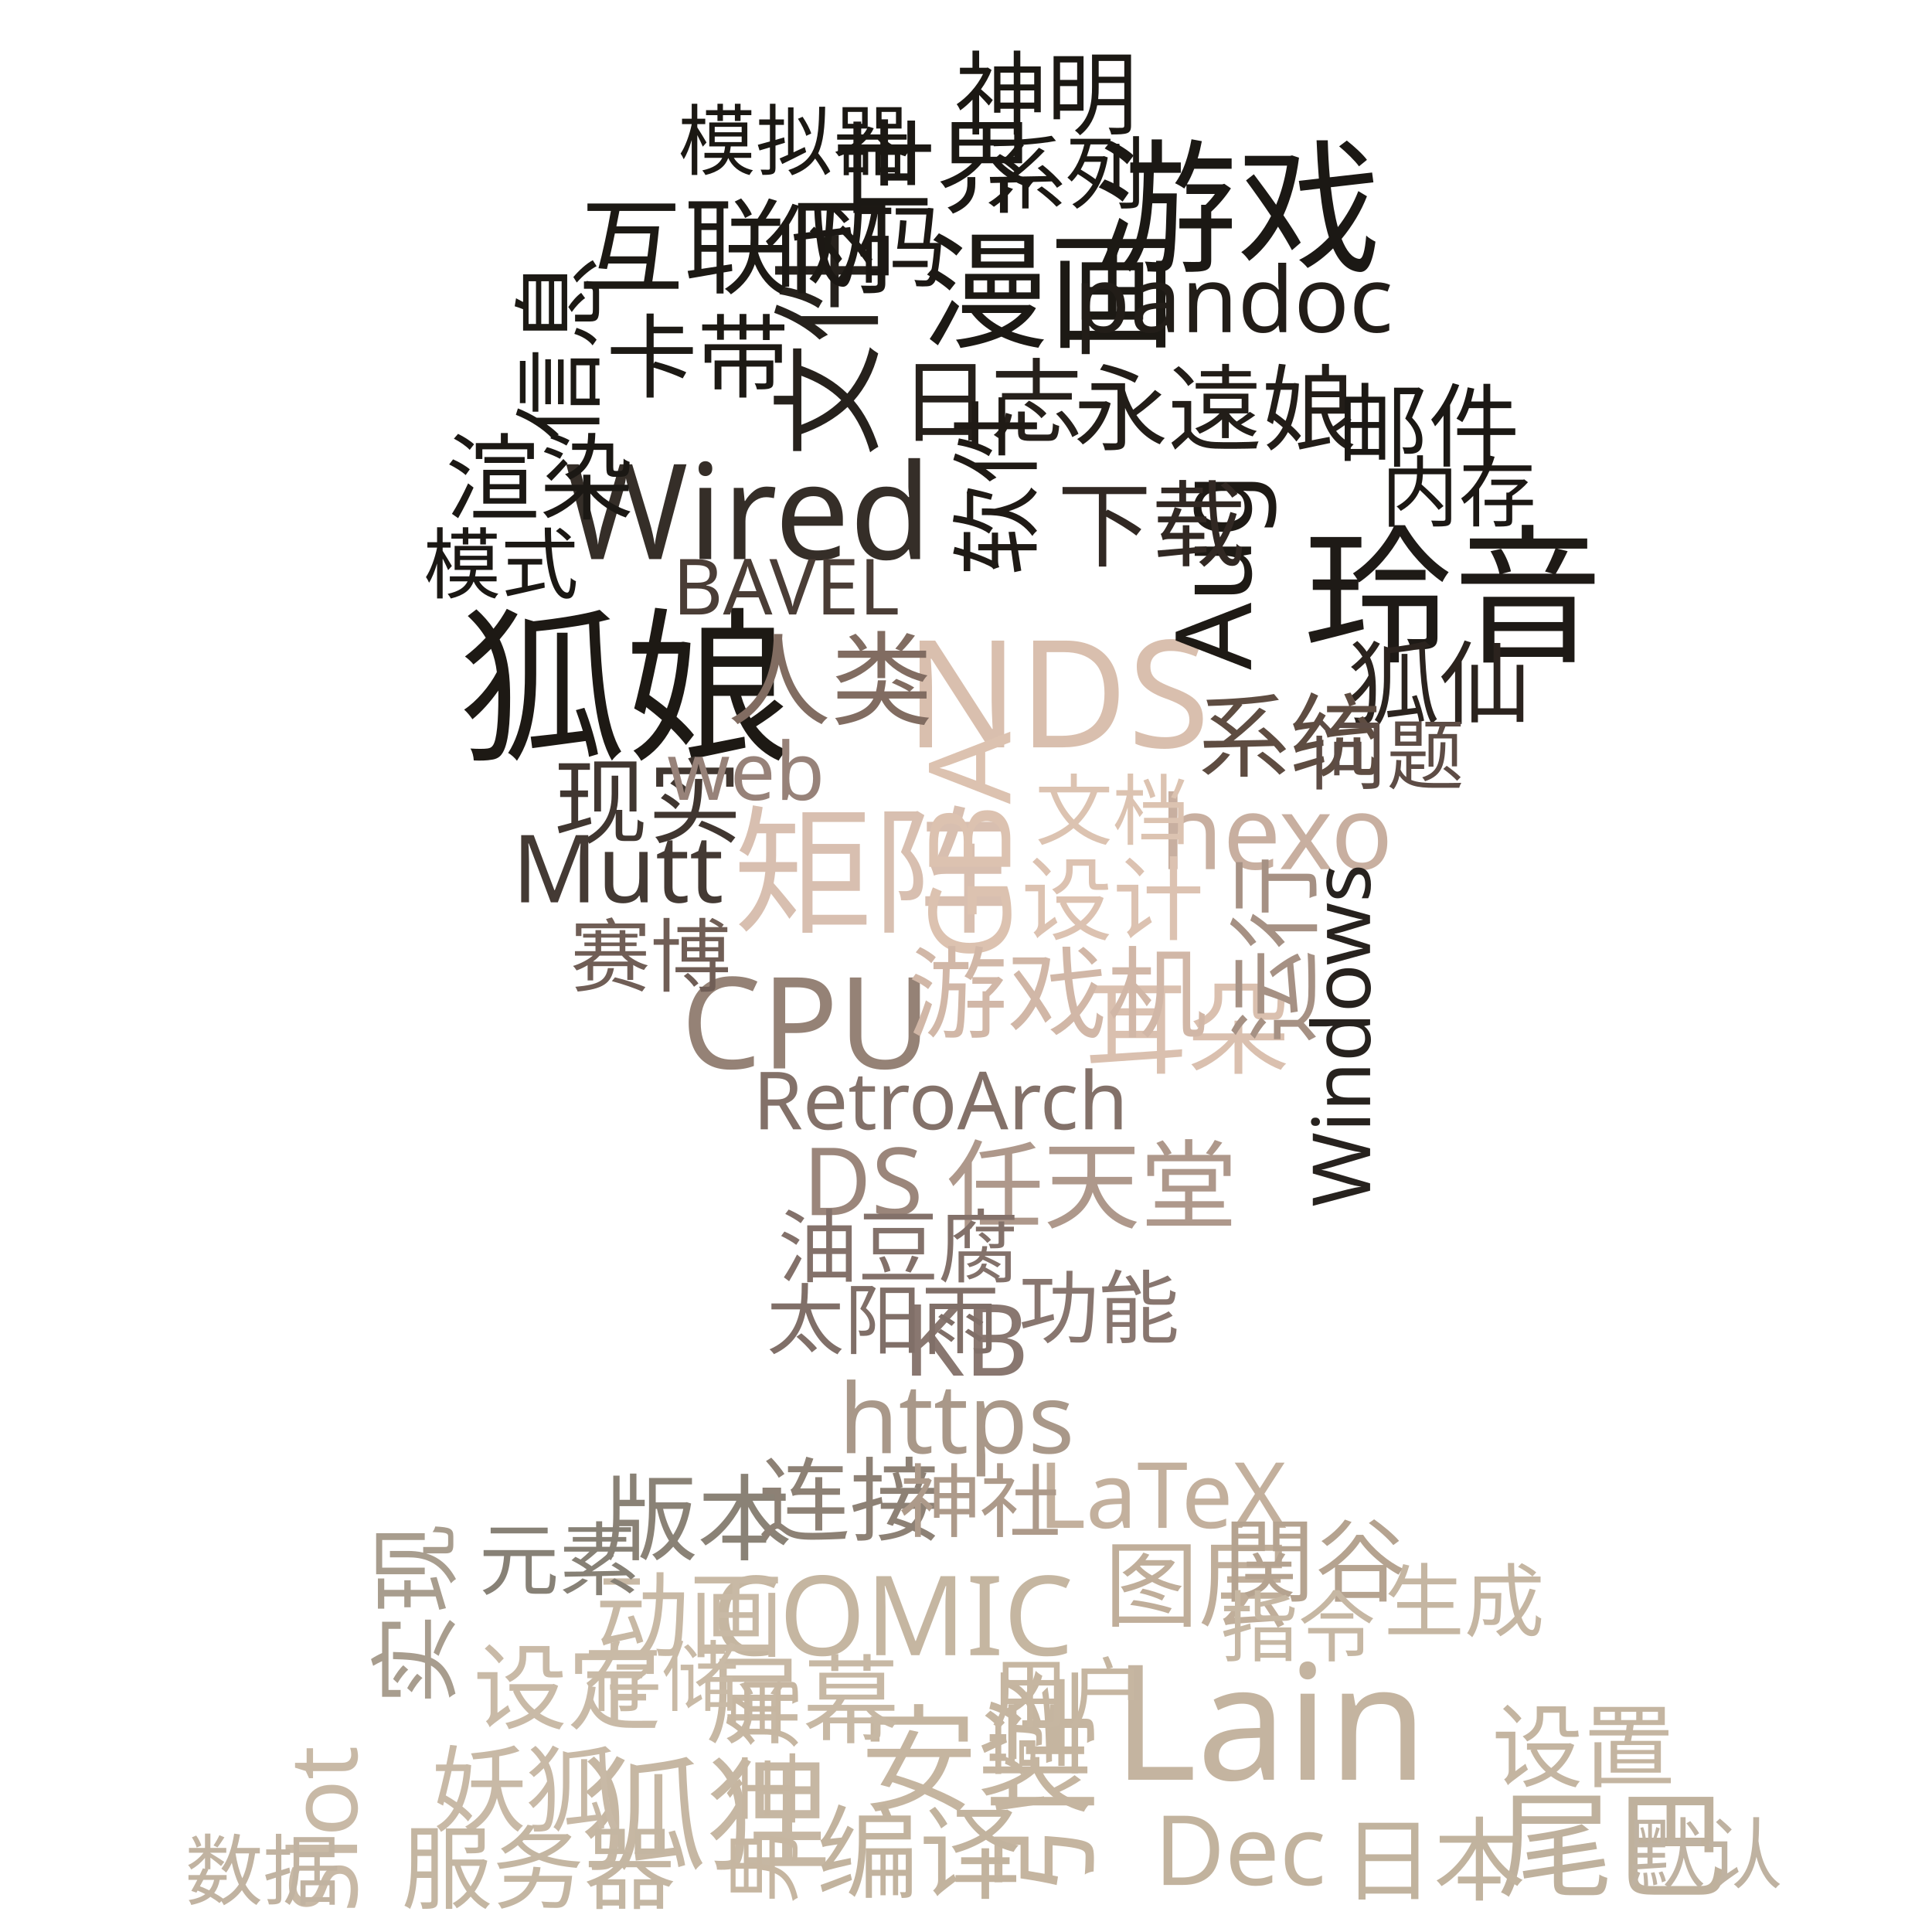
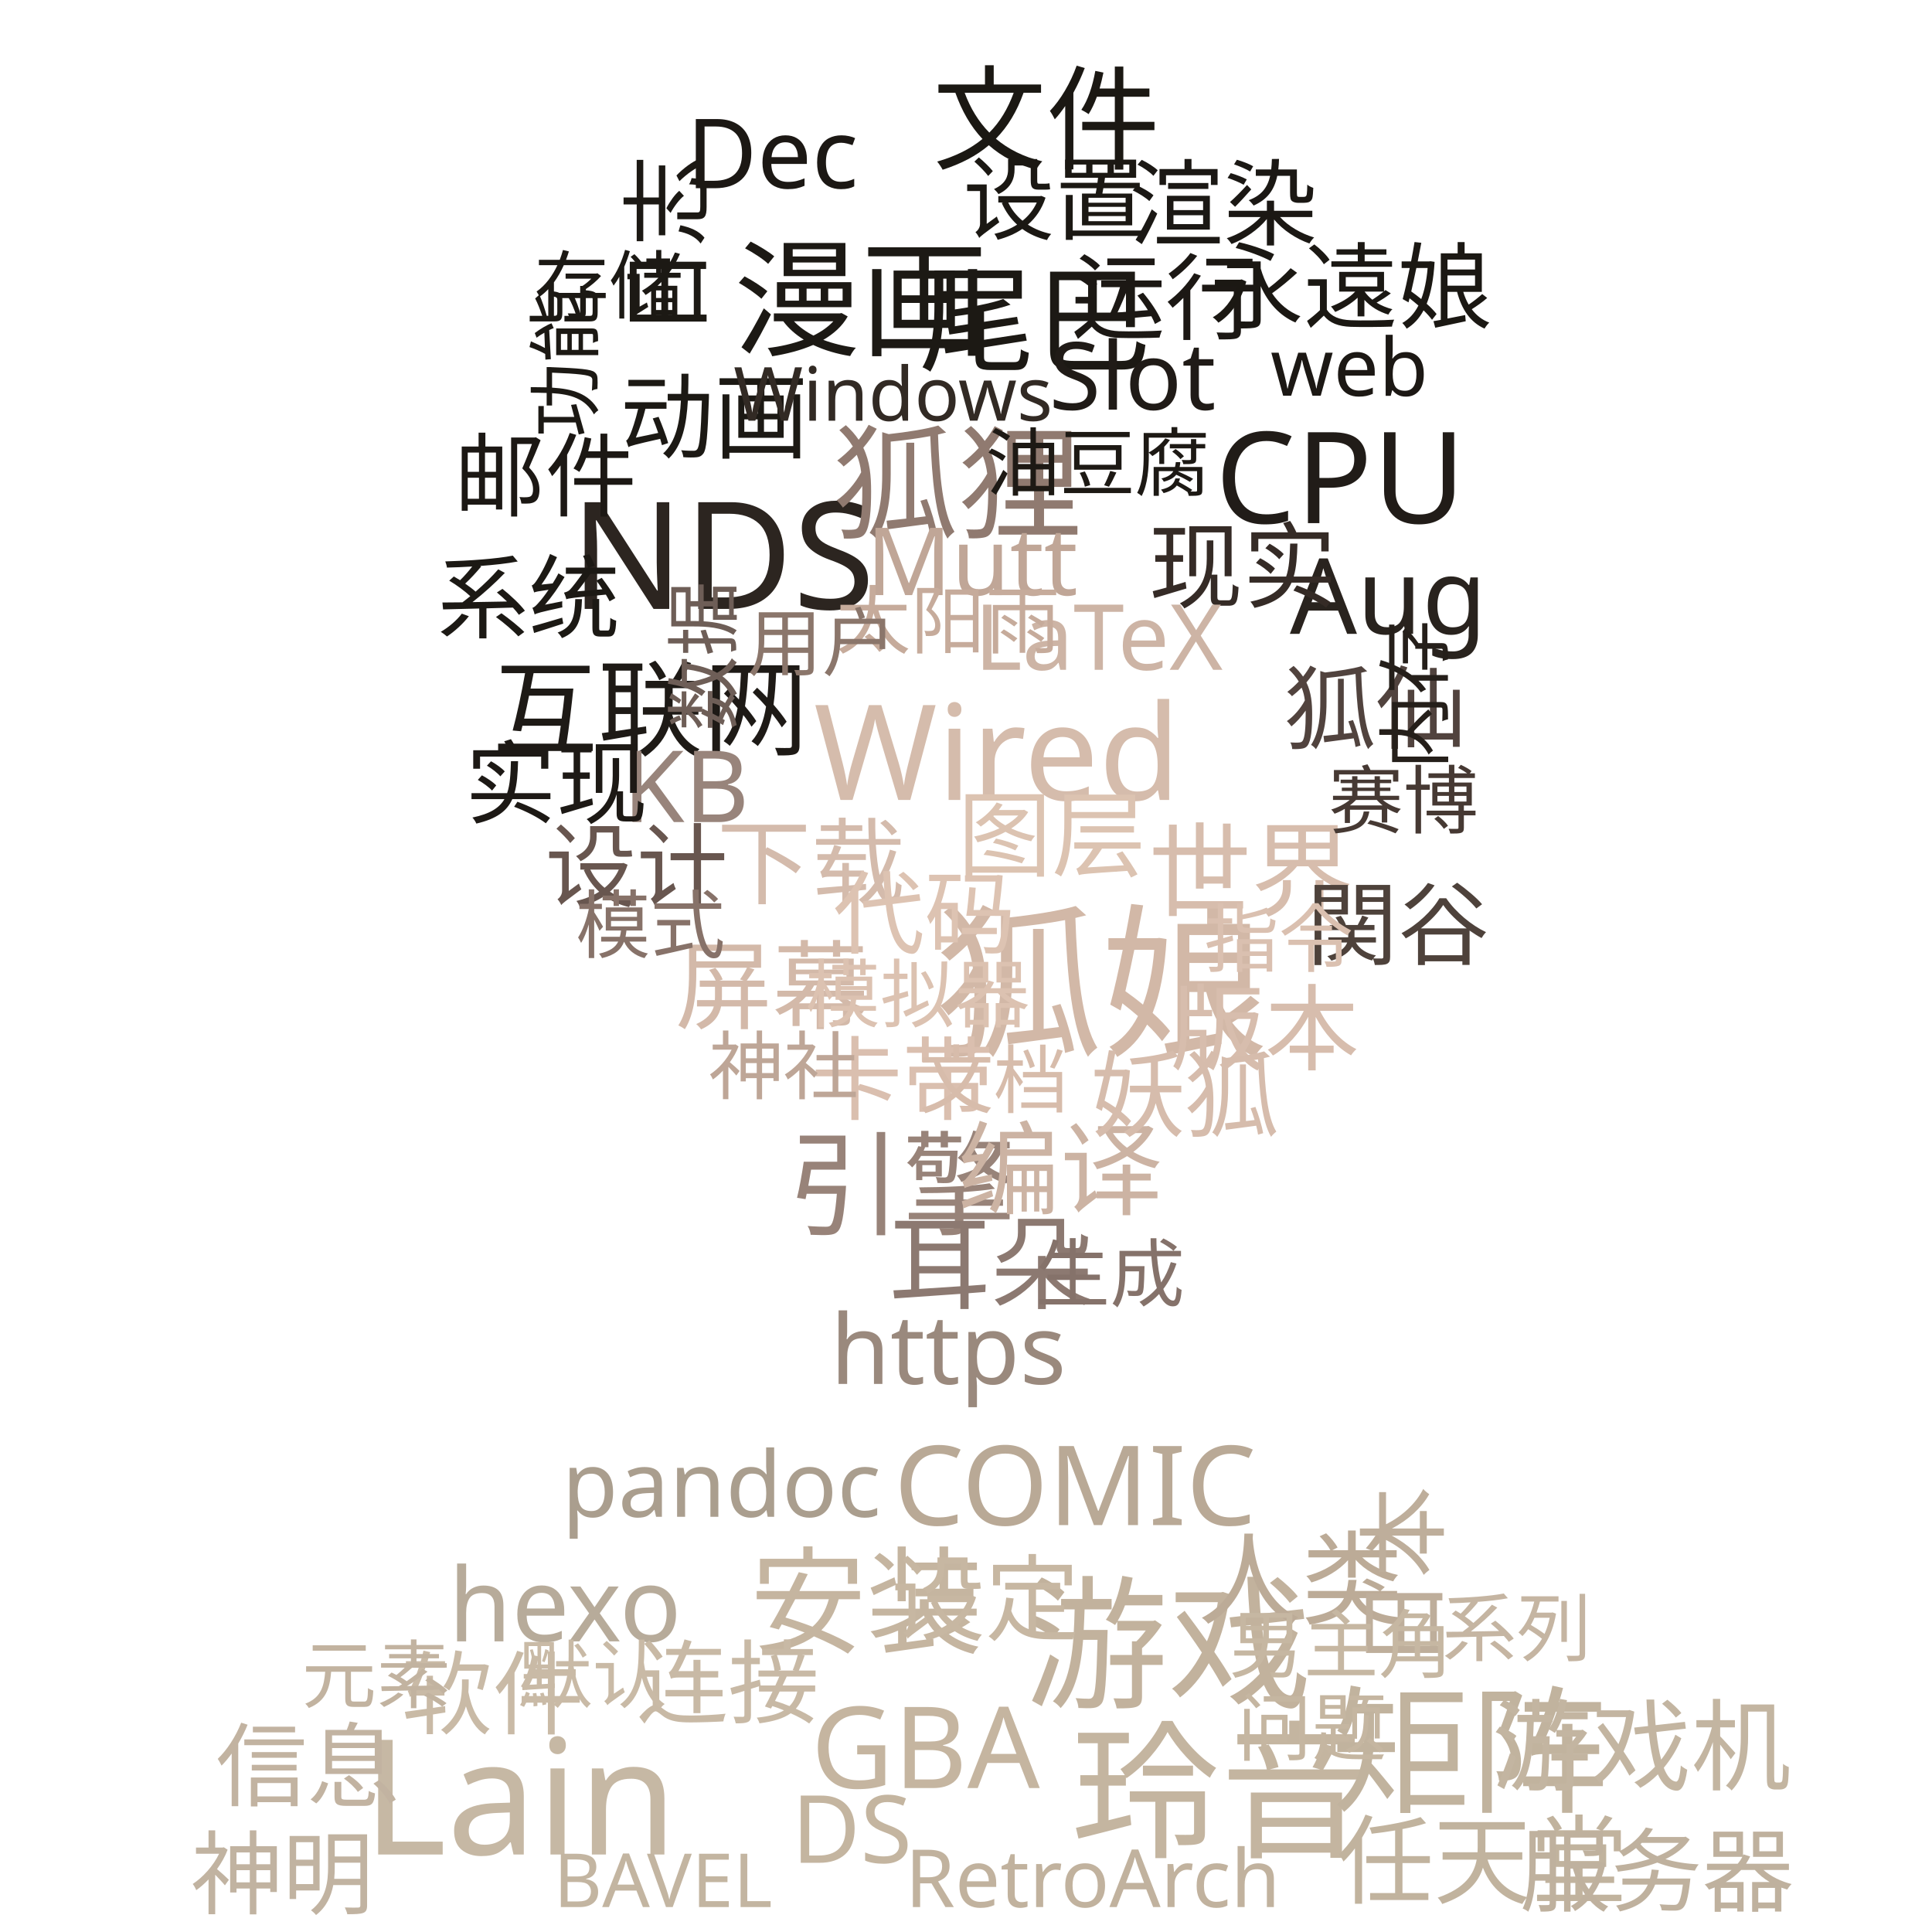
<svg xmlns="http://www.w3.org/2000/svg" width="698" height="698">
  <style>text{font-family:'Droid Sans Mono';font-weight:normal;font-style:normal;}</style>
-   <text transform="translate(166,270)" font-size="60" style="fill:rgb(29, 25, 20)">狐娘</text>
-   <text transform="translate(402,643)" font-size="58" style="fill:rgb(196, 180, 160)">Lain</text>
-   <text transform="translate(327,270)" font-size="54" style="fill:rgb(217, 191, 174)">NDS</text>
-   <text transform="translate(471,235)" font-size="54" style="fill:rgb(30, 26, 22)">玲音</text>
-   <text transform="translate(395,94)" font-size="52" style="fill:rgb(27, 24, 20)">游戏</text>
-   <text transform="translate(265,333)" font-size="50" style="fill:rgb(216, 191, 176)">矩阵</text>
-   <text transform="translate(204,202)" font-size="48" style="fill:rgb(53, 46, 40)">Wired</text>
-   <text transform="translate(333,122)" font-size="46" style="fill:rgb(28, 25, 20)">漫画</text>
-   <text transform="translate(246,386)" font-size="46" style="fill:rgb(149, 130, 118)">CPU</text>
-   <text transform="translate(210,672)" font-size="45" style="fill:rgb(198, 183, 163)">狐狸</text>
-   <text transform="translate(541,682)" font-size="42" style="fill:rgb(191, 177, 157)">尾巴</text>
-   <text transform="translate(311,651)" font-size="42" style="fill:rgb(197, 181, 160)">安装</text>
-   <text transform="translate(314,165) rotate(-90)" font-size="41" style="fill:rgb(38, 33, 28)">文件</text>
-   <text transform="translate(392,684) rotate(-90)" font-size="41" style="fill:rgb(197, 181, 160)">引擎</text>
-   <text transform="translate(365,347) rotate(-90)" font-size="41" style="fill:rgb(220, 194, 176)">GBA</text>
-   <text transform="translate(257,598)" font-size="40" style="fill:rgb(197, 182, 161)">COMIC</text>
-   <text transform="translate(452,242) rotate(-90)" font-size="38" style="fill:rgb(30, 26, 21)">Aug</text>
-   <text transform="translate(209,103)" font-size="38" style="fill:rgb(28, 25, 20)">互联网</text>
-   <text transform="translate(301,74)" font-size="37" style="fill:rgb(27, 24, 20)">世界</text>
-   <text transform="translate(295,683)" font-size="37" style="fill:rgb(194, 179, 158)">编译</text>
-   <text transform="translate(263,259)" font-size="37" style="fill:rgb(129, 108, 97)">人类</text>
-   <text transform="translate(392,385)" font-size="37" style="fill:rgb(218, 192, 175)">耳朵</text>
-   <text transform="translate(419,314)" font-size="37" style="fill:rgb(200, 175, 160)">hexo</text>
-   <text transform="translate(326,497)" font-size="36" style="fill:rgb(137, 119, 112)">KB</text>
-   <text transform="translate(328,372)" font-size="36" style="fill:rgb(209, 183, 167)">游戏机</text>
-   <text transform="translate(255,627)" font-size="35" style="fill:rgb(199, 184, 164)">屏幕</text>
-   <text transform="translate(303,525)" font-size="35" style="fill:rgb(169, 152, 137)">https</text>
-   <text transform="translate(342,441)" font-size="35" style="fill:rgb(174, 152, 139)">任天堂</text>
-   <text transform="translate(417,681)" font-size="35" style="fill:rgb(194, 179, 158)">Dec</text>
-   <text transform="translate(218,561)" font-size="34" style="fill:rgb(138, 130, 118)">版本</text>
-   <text transform="translate(473,377) rotate(-90)" font-size="34" style="fill:rgb(166, 145, 132)">运行</text>
-   <text transform="translate(382,202)" font-size="34" style="fill:rgb(49, 40, 35)">下载</text>
-   <text transform="translate(161,185)" font-size="34" style="fill:rgb(27, 24, 20)">渲染</text>
-   <text transform="translate(200,302)" font-size="34" style="fill:rgb(64, 54, 48)">现实</text>
-   <text transform="translate(215,596)" font-size="34" style="fill:rgb(200, 185, 165)">动画</text>
-   <text transform="translate(388,160)" font-size="34" style="fill:rgb(34, 29, 24)">永遠娘</text>
-   <text transform="translate(290,439)" font-size="34" style="fill:rgb(155, 134, 123)">DS</text>
-   <text transform="translate(399,585)" font-size="34" style="fill:rgb(192, 174, 154)">图层</text>
-   <text transform="translate(156,659)" font-size="34" style="fill:rgb(200, 185, 166)">妖狐</text>
-   <text transform="translate(171,622)" font-size="34" style="fill:rgb(201, 186, 167)">设定</text>
-   <text transform="translate(129,691) rotate(-90)" font-size="34" style="fill:rgb(200, 185, 166)">Slot</text>
-   <text transform="translate(185,326)" font-size="34" style="fill:rgb(68, 58, 52)">Mutt</text>
-   <text transform="translate(539,643)" font-size="33" style="fill:rgb(196, 181, 161)">设置</text>
-   <text transform="translate(388,120)" font-size="33" style="fill:rgb(34, 29, 24)">pandoc</text>
-   <text transform="translate(274,554)" font-size="33" style="fill:rgb(141, 129, 117)">连接</text>
-   <text transform="translate(145,687)" font-size="33" style="fill:rgb(196, 182, 162)">服务器</text>
-   <text transform="translate(345,46)" font-size="33" style="fill:rgb(27, 24, 19)">神明</text>
-   <text transform="translate(276,101)" font-size="33" style="fill:rgb(28, 24, 20)">代码</text>
-   <text transform="translate(487,259)" font-size="33" style="fill:rgb(43, 35, 30)">狐仙</text>
-   <text transform="translate(375,552)" font-size="33" style="fill:rgb(195, 176, 157)">LaTeX</text>
-   <text transform="translate(325,157)" font-size="33" style="fill:rgb(38, 32, 27)">日志</text>
-   <text transform="translate(485,684)" font-size="33" style="fill:rgb(193, 179, 158)">日本</text>
-   <text transform="translate(162,616) rotate(-90)" font-size="33" style="fill:rgb(168, 157, 142)">实现</text>
-   <text transform="translate(442,576)" font-size="33" style="fill:rgb(181, 163, 144)">関谷</text>
-   <text transform="translate(369,337)" font-size="33" style="fill:rgb(220, 194, 177)">设计</text>
-   <text transform="translate(433,278)" font-size="33" style="fill:rgb(94, 76, 65)">系统</text>
-   <text transform="translate(214,159) rotate(-90)" font-size="33" style="fill:rgb(28, 25, 20)">信息</text>
-   <text transform="translate(219,141)" font-size="33" style="fill:rgb(28, 25, 20)">卡带</text>
-   <text transform="translate(483,166)" font-size="33" style="fill:rgb(27, 24, 20)">邮件</text>
-   <text transform="translate(372,208) rotate(-90)" font-size="33" style="fill:rgb(31, 26, 21)">软件</text>
-   <text transform="translate(272,408)" font-size="29" style="fill:rgb(131, 113, 105)">RetroArch</text>
-   <text transform="translate(241,289)" font-size="29" style="fill:rgb(151, 130, 121)">web</text>
-   <text transform="translate(495,436) rotate(-90)" font-size="29" style="fill:rgb(39, 34, 30)">Windows</text>
-   <text transform="translate(500,589)" font-size="29" style="fill:rgb(197, 182, 162)">生成</text>
-   <text transform="translate(368,483)" font-size="29" style="fill:rgb(136, 118, 111)">功能</text>
-   <text transform="translate(281,461)" font-size="29" style="fill:rgb(131, 113, 106)">油豆腐</text>
-   <text transform="translate(173,574)" font-size="29" style="fill:rgb(135, 129, 118)">元素</text>
-   <text transform="translate(206,356)" font-size="29" style="fill:rgb(112, 94, 86)">赛博</text>
-   <text transform="translate(356,73)" font-size="29" style="fill:rgb(27, 24, 19)">系列</text>
-   <text transform="translate(325,553)" font-size="29" style="fill:rgb(173, 154, 138)">神社</text>
-   <text transform="translate(153,214)" font-size="28" style="fill:rgb(27, 24, 20)">模式</text>
-   <text transform="translate(277,487)" font-size="28" style="fill:rgb(128, 111, 104)">太阳雨</text>
-   <text transform="translate(441,598)" font-size="28" style="fill:rgb(198, 183, 163)">指令</text>
-   <text transform="translate(243,222)" font-size="28" style="fill:rgb(74, 61, 54)">BAVEL</text>
-   <text transform="translate(245,61)" font-size="28" style="fill:rgb(27, 24, 19)">模拟器</text>
-   <text transform="translate(67,686)" font-size="28" style="fill:rgb(193, 179, 161)">数据</text>
-   <text transform="translate(473,283)" font-size="28" style="fill:rgb(93, 76, 69)">问题</text>
-   <text transform="translate(286,688) rotate(-90)" font-size="28" style="fill:rgb(198, 182, 161)">男主角</text>
-   <text transform="translate(211,616)" font-size="28" style="fill:rgb(201, 186, 166)">存储</text>
-   <text transform="translate(374,303)" font-size="28" style="fill:rgb(220, 195, 177)">文档</text>
-   <text transform="translate(499,188)" font-size="28" style="fill:rgb(28, 24, 20)">内存</text>
-   <text transform="translate(358,622)" font-size="28" style="fill:rgb(198, 182, 161)">用户</text>
-   <text transform="translate(588,680)" font-size="28" style="fill:rgb(191, 178, 161)">默认</text>
+   <text transform="translate(338,377)" font-size="60" style="fill:rgb(210, 184, 167)">狐娘</text>
+   <text transform="translate(131,670)" font-size="58" style="fill:rgb(198, 184, 164)">Lain</text>
+   <text transform="translate(206,220)" font-size="54" style="fill:rgb(44, 37, 32)">NDS</text>
+   <text transform="translate(387,667)" font-size="54" style="fill:rgb(196, 181, 160)">玲音</text>
+   <text transform="translate(370,613)" font-size="52" style="fill:rgb(194, 178, 157)">游戏</text>
+   <text transform="translate(481,651)" font-size="50" style="fill:rgb(193, 179, 158)">矩阵</text>
+   <text transform="translate(294,289)" font-size="48" style="fill:rgb(213, 188, 172)">Wired</text>
+   <text transform="translate(265,125)" font-size="46" style="fill:rgb(28, 25, 20)">漫画</text>
+   <text transform="translate(439,189)" font-size="46" style="fill:rgb(33, 28, 24)">CPU</text>
+   <text transform="translate(301,191)" font-size="45" style="fill:rgb(144, 122, 112)">狐狸</text>
+   <text transform="translate(332,131)" font-size="42" style="fill:rgb(28, 25, 20)">尾巴</text>
+   <text transform="translate(271,594)" font-size="42" style="fill:rgb(197, 181, 160)">安装</text>
+   <text transform="translate(337,58)" font-size="41" style="fill:rgb(27, 24, 19)">文件</text>
+   <text transform="translate(285,443)" font-size="41" style="fill:rgb(152, 131, 121)">引擎</text>
+   <text transform="translate(293,646)" font-size="41" style="fill:rgb(197, 181, 160)">GBA</text>
+   <text transform="translate(323,551)" font-size="40" style="fill:rgb(185, 169, 150)">COMIC</text>
+   <text transform="translate(466,229)" font-size="38" style="fill:rgb(41, 35, 30)">Aug</text>
+   <text transform="translate(178,270)" font-size="38" style="fill:rgb(30, 26, 22)">互联网</text>
+   <text transform="translate(415,328)" font-size="37" style="fill:rgb(215, 189, 173)">世界</text>
+   <text transform="translate(346,436)" font-size="37" style="fill:rgb(204, 179, 163)">编译</text>
+   <text transform="translate(433,584)" font-size="37" style="fill:rgb(188, 171, 151)">人类</text>
+   <text transform="translate(321,470)" font-size="37" style="fill:rgb(140, 121, 113)">耳朵</text>
+   <text transform="translate(162,593)" font-size="37" style="fill:rgb(183, 171, 154)">hexo</text>
+   <text transform="translate(225,297)" font-size="36" style="fill:rgb(152, 132, 123)">KB</text>
+   <text transform="translate(539,644)" font-size="36" style="fill:rgb(195, 181, 161)">游戏机</text>
+   <text transform="translate(244,369)" font-size="35" style="fill:rgb(211, 185, 169)">屏幕</text>
+   <text transform="translate(300,500)" font-size="35" style="fill:rgb(154, 137, 125)">https</text>
+   <text transform="translate(483,685)" font-size="35" style="fill:rgb(193, 179, 158)">任天堂</text>
+   <text transform="translate(248,68)" font-size="35" style="fill:rgb(28, 24, 20)">Dec</text>
+   <text transform="translate(423,384)" font-size="34" style="fill:rgb(215, 189, 173)">版本</text>
+   <text transform="translate(387,120)" font-size="34" style="fill:rgb(28, 24, 20)">运行</text>
+   <text transform="translate(259,324)" font-size="34" style="fill:rgb(212, 187, 172)">下载</text>
+   <text transform="translate(408,86)" font-size="34" style="fill:rgb(27, 24, 20)">渲染</text>
+   <text transform="translate(415,217)" font-size="34" style="fill:rgb(53, 43, 38)">现实</text>
+   <text transform="translate(224,163)" font-size="34" style="fill:rgb(28, 25, 20)">动画</text>
+   <text transform="translate(437,116)" font-size="34" style="fill:rgb(27, 24, 19)">永遠娘</text>
+   <text transform="translate(286,673)" font-size="34" style="fill:rgb(196, 181, 160)">DS</text>
+   <text transform="translate(346,314)" font-size="34" style="fill:rgb(220, 195, 177)">图层</text>
+   <text transform="translate(394,408)" font-size="34" style="fill:rgb(214, 188, 172)">妖狐</text>
+   <text transform="translate(322,590)" font-size="34" style="fill:rgb(199, 183, 162)">设定</text>
+   <text transform="translate(379,148)" font-size="34" style="fill:rgb(32, 27, 23)">Slot</text>
+   <text transform="translate(313,215)" font-size="34" style="fill:rgb(192, 166, 151)">Mutt</text>
+   <text transform="translate(348,84)" font-size="33" style="fill:rgb(27, 24, 19)">设置</text>
+   <text transform="translate(203,548)" font-size="33" style="fill:rgb(170, 158, 142)">pandoc</text>
+   <text transform="translate(230,620)" font-size="33" style="fill:rgb(200, 185, 165)">连接</text>
+   <text transform="translate(549,688)" font-size="33" style="fill:rgb(191, 177, 158)">服务器</text>
+   <text transform="translate(69,689)" font-size="33" style="fill:rgb(193, 179, 161)">神明</text>
+   <text transform="translate(301,342)" font-size="33" style="fill:rgb(221, 195, 178)">代码</text>
+   <text transform="translate(464,268)" font-size="33" style="fill:rgb(81, 67, 62)">狐仙</text>
+   <text transform="translate(352,242)" font-size="33" style="fill:rgb(205, 180, 165)">LaTeX</text>
+   <text transform="translate(253,122) rotate(-90)" font-size="33" style="fill:rgb(28, 25, 20)">日志</text>
+   <text transform="translate(519,603) rotate(-90)" font-size="33" style="fill:rgb(190, 174, 155)">日本</text>
+   <text transform="translate(168,295)" font-size="33" style="fill:rgb(29, 25, 21)">实现</text>
+   <text transform="translate(472,346)" font-size="33" style="fill:rgb(78, 66, 59)">関谷</text>
+   <text transform="translate(197,325)" font-size="33" style="fill:rgb(104, 86, 79)">设计</text>
+   <text transform="translate(158,228)" font-size="33" style="fill:rgb(28, 25, 20)">系统</text>
+   <text transform="translate(78,650)" font-size="33" style="fill:rgb(194, 179, 161)">信息</text>
+   <text transform="translate(293,402)" font-size="33" style="fill:rgb(218, 191, 175)">卡带</text>
+   <text transform="translate(164,184)" font-size="33" style="fill:rgb(28, 24, 20)">邮件</text>
+   <text transform="translate(145,624)" font-size="33" style="fill:rgb(201, 186, 166)">软件</text>
+   <text transform="translate(327,689)" font-size="29" style="fill:rgb(193, 178, 158)">RetroArch</text>
+   <text transform="translate(459,143)" font-size="29" style="fill:rgb(28, 24, 20)">web</text>
+   <text transform="translate(265,152)" font-size="27" style="fill:rgb(50, 42, 36)">Windows</text>
+   <text transform="translate(374,470)" font-size="27" style="fill:rgb(133, 114, 106)">生成</text>
+   <text transform="translate(214,158) rotate(-90)" font-size="27" style="fill:rgb(28, 25, 20)">功能</text>
+   <text transform="translate(356,177)" font-size="27" style="fill:rgb(29, 25, 20)">油豆腐</text>
+   <text transform="translate(109,615)" font-size="27" style="fill:rgb(194, 179, 160)">元素</text>
+   <text transform="translate(480,299)" font-size="27" style="fill:rgb(70, 57, 51)">赛博</text>
+   <text transform="translate(521,598)" font-size="27" style="fill:rgb(197, 181, 162)">系列</text>
+   <text transform="translate(256,395)" font-size="27" style="fill:rgb(190, 166, 151)">神社</text>
+   <text transform="translate(208,344)" font-size="27" style="fill:rgb(135, 114, 105)">模式</text>
+   <text transform="translate(302,234)" font-size="27" style="fill:rgb(198, 171, 155)">太阳雨</text>
+   <text transform="translate(435,349)" font-size="27" style="fill:rgb(218, 192, 176)">指令</text>
+   <text transform="translate(200,689)" font-size="27" style="fill:rgb(195, 181, 161)">BAVEL</text>
+   <text transform="translate(291,369)" font-size="27" style="fill:rgb(220, 194, 177)">模拟器</text>
+   <text transform="translate(264,264) rotate(-90)" font-size="27" style="fill:rgb(110, 94, 87)">数据</text>
+   <text transform="translate(447,634)" font-size="27" style="fill:rgb(197, 182, 161)">问题</text>
+   <text transform="translate(444,604)" font-size="27" style="fill:rgb(198, 183, 162)">男主角</text>
+   <text transform="translate(193,113)" font-size="27" style="fill:rgb(28, 25, 20)">存储</text>
+   <text transform="translate(332,400)" font-size="27" style="fill:rgb(215, 188, 171)">文档</text>
+   <text transform="translate(521,278) rotate(-90)" font-size="27" style="fill:rgb(37, 31, 26)">内存</text>
+   <text transform="translate(270,242)" font-size="27" style="fill:rgb(139, 118, 107)">用户</text>
+   <text transform="translate(187,615)" font-size="27" style="fill:rgb(201, 186, 166)">默认</text>
</svg>
